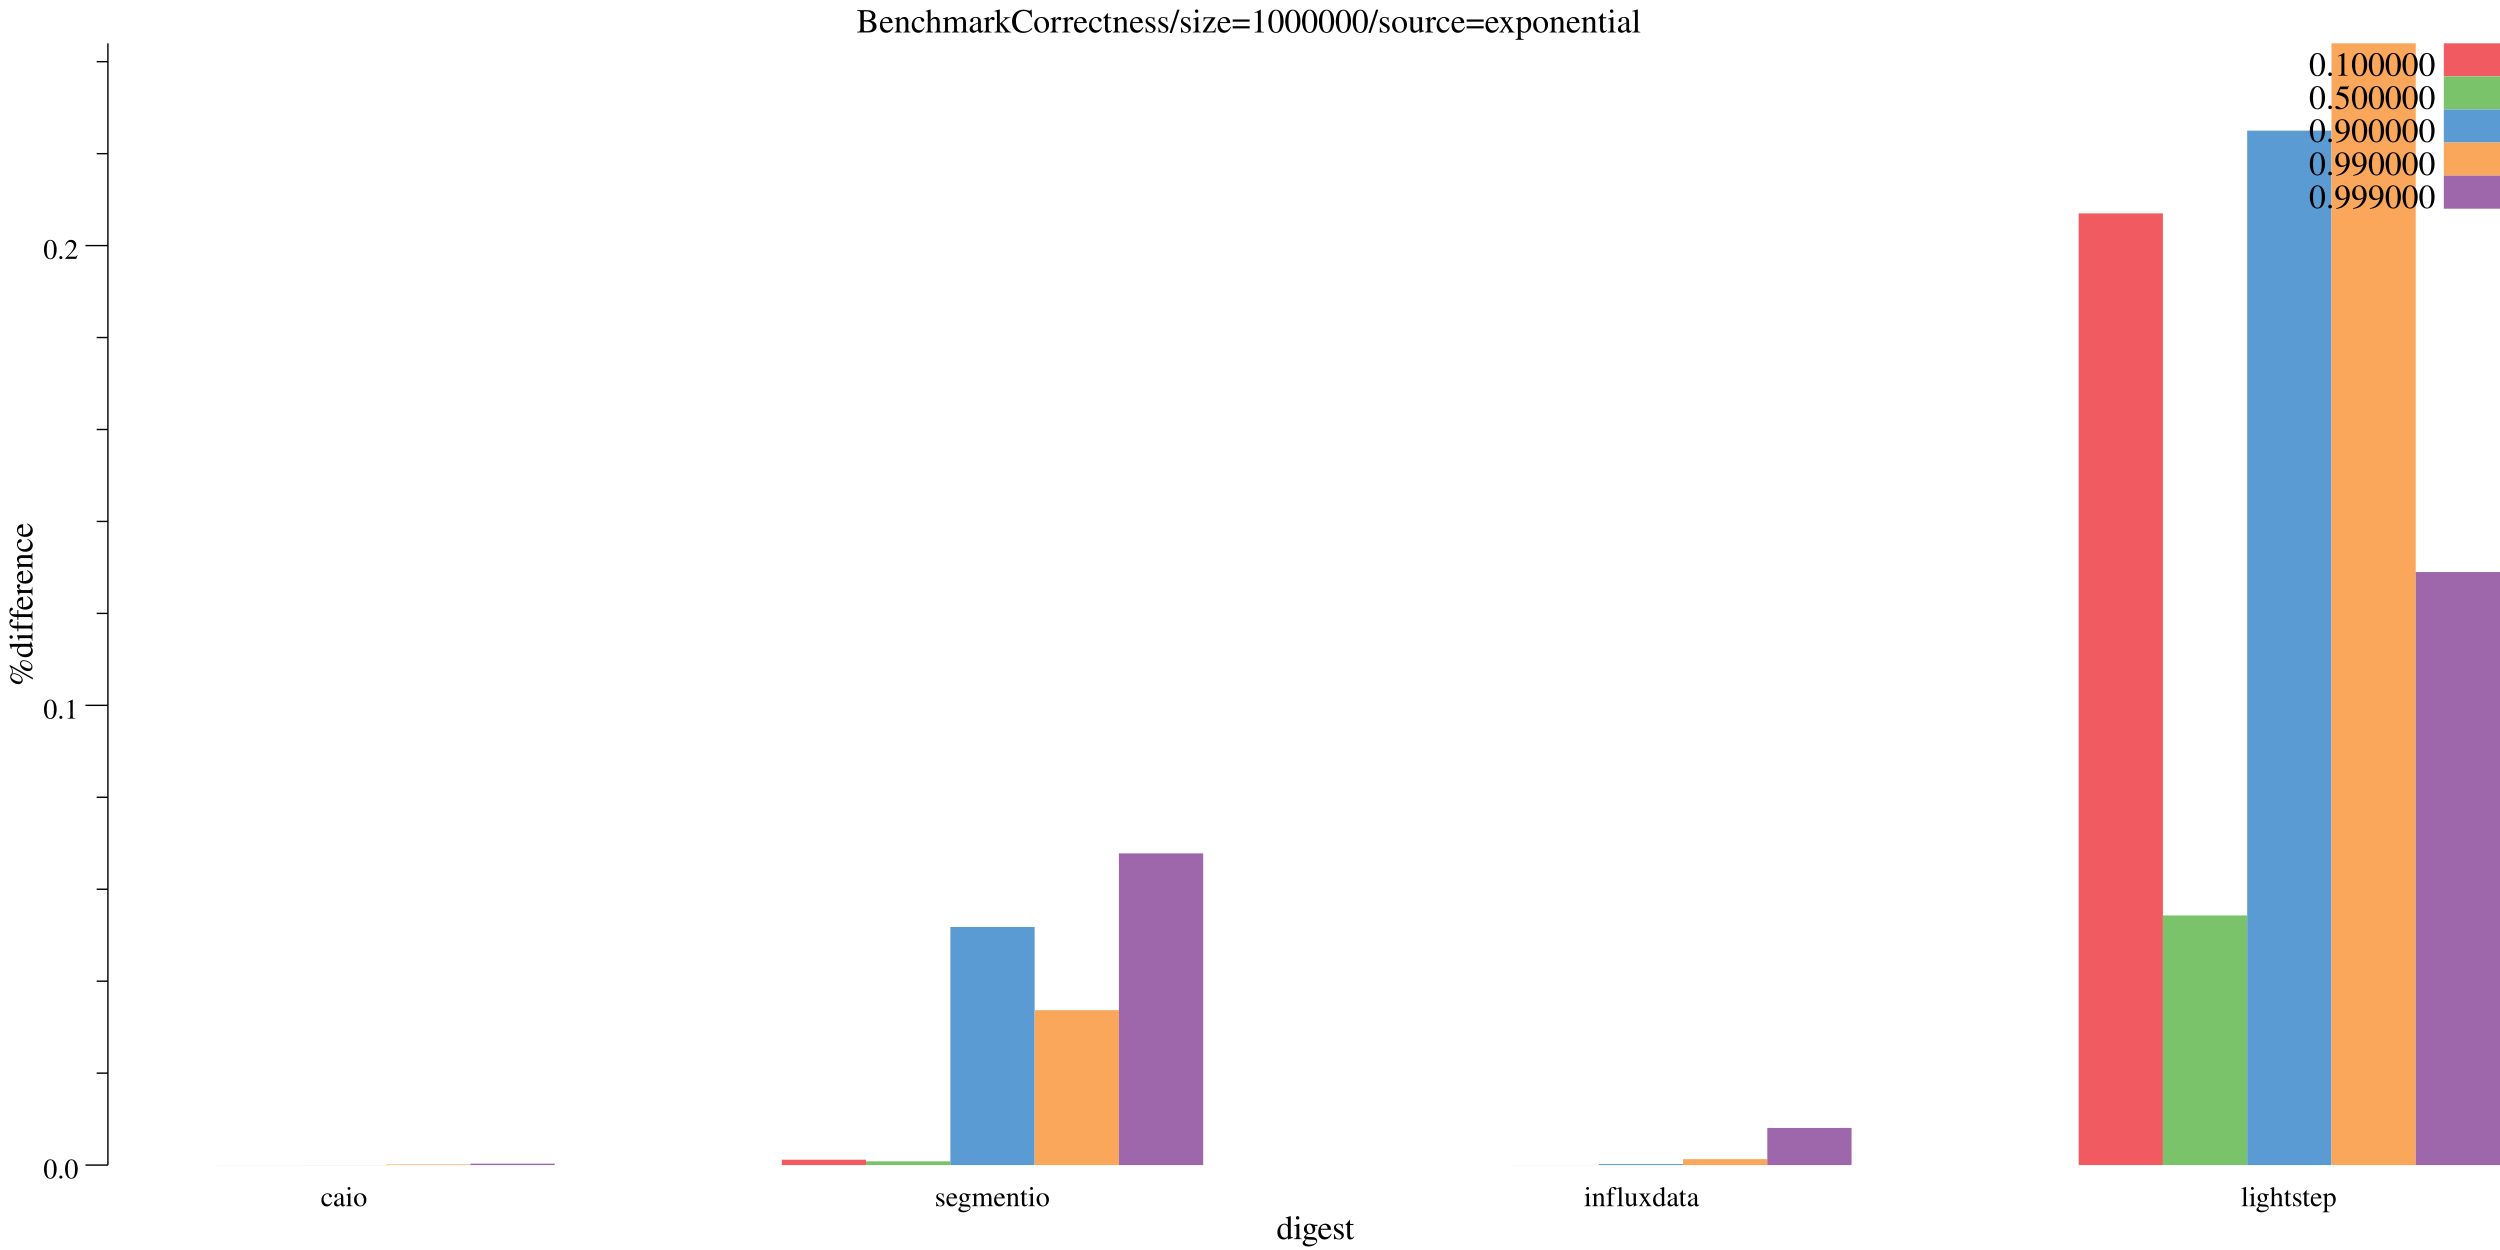
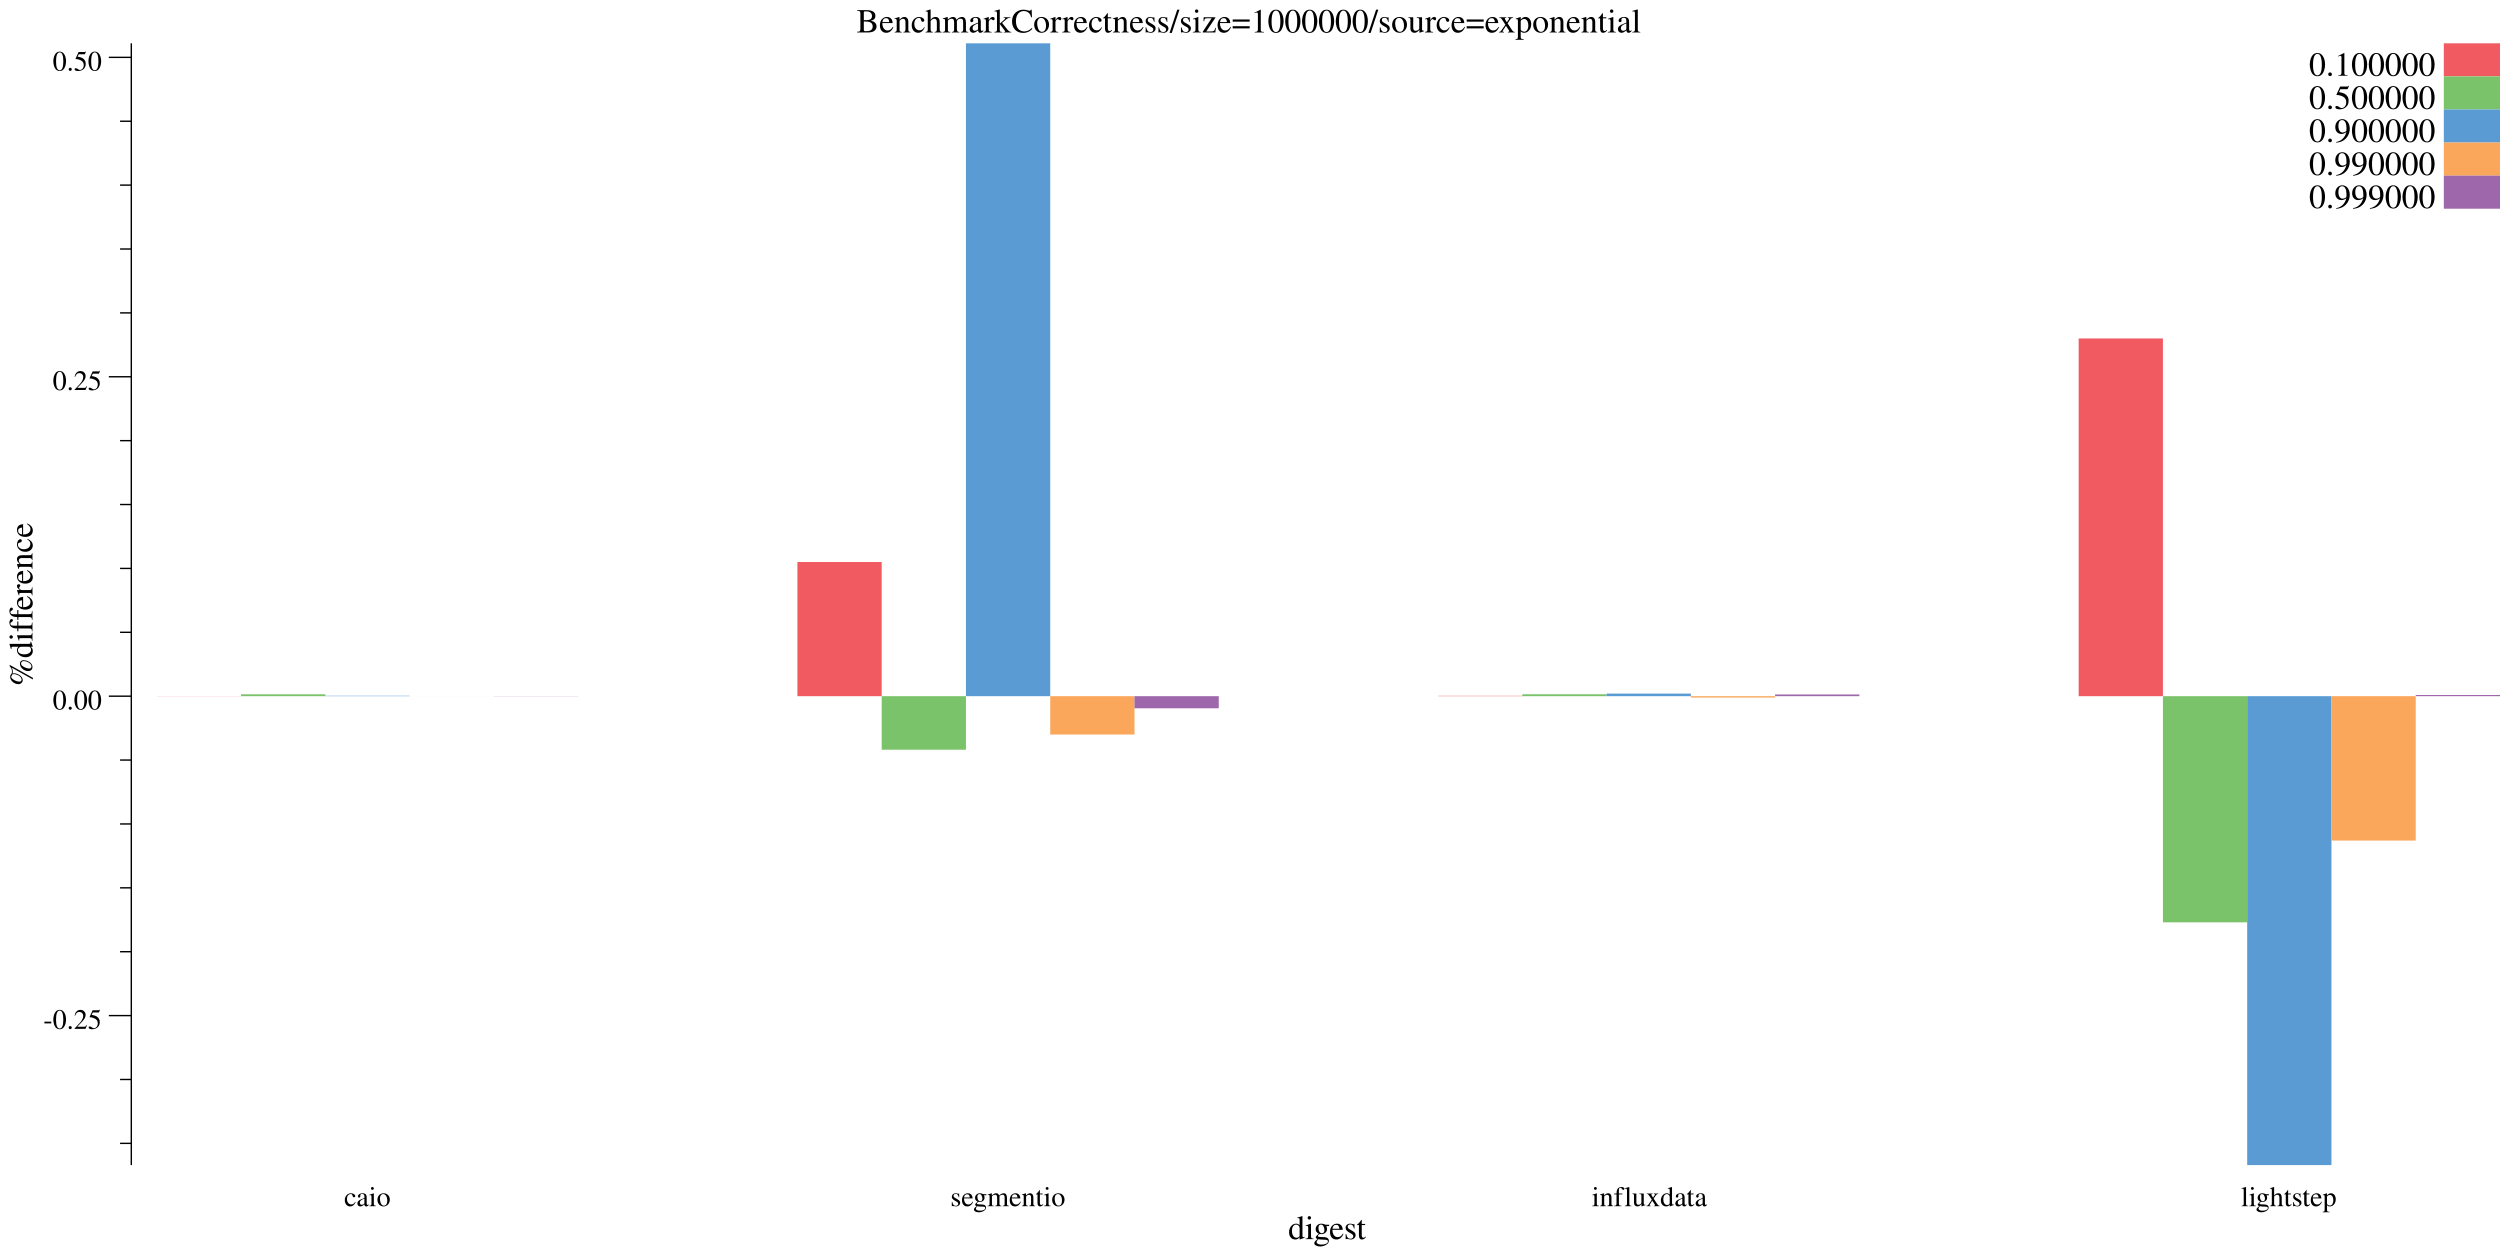
<svg xmlns="http://www.w3.org/2000/svg" width="890pt" height="445pt" viewBox="0 0 890 445">
  <g transform="scale(1, -1) translate(0, -445)">
    <path d="M0,0L890,0L890,445L0,445Z" style="fill:#FFFFFF" />
    <text x="304.94" y="-433.45" transform="scale(1, -1)" style="font-family:Times;font-weight:normal;font-style:normal;font-size:12px">BenchmarkCorrectness/size=1000000/source=exponential</text>
-     <text x="454.41" y="-3.861" transform="scale(1, -1)" style="font-family:Times;font-weight:normal;font-style:normal;font-size:12px">digest</text>
-     <text x="114.17" y="-15.602" transform="scale(1, -1)" style="font-family:Times;font-weight:normal;font-style:normal;font-size:10px">caio</text>
-     <text x="332.78" y="-15.602" transform="scale(1, -1)" style="font-family:Times;font-weight:normal;font-style:normal;font-size:10px">segmentio</text>
-     <text x="563.89" y="-15.602" transform="scale(1, -1)" style="font-family:Times;font-weight:normal;font-style:normal;font-size:10px">influxdata</text>
+     <text x="458.58" y="-3.861" transform="scale(1, -1)" style="font-family:Times;font-weight:normal;font-style:normal;font-size:12px">digest</text>
+     <text x="122.5" y="-15.602" transform="scale(1, -1)" style="font-family:Times;font-weight:normal;font-style:normal;font-size:10px">caio</text>
+     <text x="338.33" y="-15.602" transform="scale(1, -1)" style="font-family:Times;font-weight:normal;font-style:normal;font-size:10px">segmentio</text>
+     <text x="566.67" y="-15.602" transform="scale(1, -1)" style="font-family:Times;font-weight:normal;font-style:normal;font-size:10px">influxdata</text>
    <text x="797.78" y="-15.602" transform="scale(1, -1)" style="font-family:Times;font-weight:normal;font-style:normal;font-size:10px">lightstep</text>
    <g transform="rotate(90)">
      <text x="200.7" y="11.555" transform="scale(1, -1)" style="font-family:Times;font-weight:normal;font-style:normal;font-size:12px">%difference</text>
    </g>
-     <text x="15.416" y="-25.509" transform="scale(1, -1)" style="font-family:Times;font-weight:normal;font-style:normal;font-size:10px">0.0</text>
-     <text x="15.416" y="-189.18" transform="scale(1, -1)" style="font-family:Times;font-weight:normal;font-style:normal;font-size:10px">0.1</text>
-     <text x="15.416" y="-352.85" transform="scale(1, -1)" style="font-family:Times;font-weight:normal;font-style:normal;font-size:10px">0.2</text>
-     <path d="M30.416,30.23L38.416,30.23" style="fill:none;stroke:#000000;stroke-width:0.5" />
-     <path d="M30.416,193.9L38.416,193.9" style="fill:none;stroke:#000000;stroke-width:0.5" />
-     <path d="M30.416,357.57L38.416,357.57" style="fill:none;stroke:#000000;stroke-width:0.5" />
-     <path d="M34.416,62.964L38.416,62.964" style="fill:none;stroke:#000000;stroke-width:0.5" />
-     <path d="M34.416,95.698L38.416,95.698" style="fill:none;stroke:#000000;stroke-width:0.5" />
-     <path d="M34.416,128.43L38.416,128.43" style="fill:none;stroke:#000000;stroke-width:0.5" />
-     <path d="M34.416,161.17L38.416,161.17" style="fill:none;stroke:#000000;stroke-width:0.5" />
-     <path d="M34.416,226.63L38.416,226.63" style="fill:none;stroke:#000000;stroke-width:0.5" />
-     <path d="M34.416,259.37L38.416,259.37" style="fill:none;stroke:#000000;stroke-width:0.5" />
-     <path d="M34.416,292.1L38.416,292.1" style="fill:none;stroke:#000000;stroke-width:0.5" />
-     <path d="M34.416,324.84L38.416,324.84" style="fill:none;stroke:#000000;stroke-width:0.5" />
-     <path d="M34.416,390.3L38.416,390.3" style="fill:none;stroke:#000000;stroke-width:0.5" />
-     <path d="M34.416,423.04L38.416,423.04" style="fill:none;stroke:#000000;stroke-width:0.5" />
-     <path d="M38.416,30.23L38.416,429.58" style="fill:none;stroke:#000000;stroke-width:0.5" />
-     <path d="M47.494,30.23L47.494,30.23L77.494,30.23L77.494,30.23Z" style="fill:#F15A60" />
-     <path d="M278.33,30.23L278.33,32.145L308.33,32.145L308.33,30.23Z" style="fill:#F15A60" />
-     <path d="M509.16,30.23L509.16,30.232L539.16,30.232L539.16,30.23Z" style="fill:#F15A60" />
-     <path d="M740,30.23L740,369.03L770,369.03L770,30.23Z" style="fill:#F15A60" />
-     <path d="M77.494,30.23L77.494,30.25L107.49,30.25L107.49,30.23Z" style="fill:#7AC36A" />
-     <path d="M308.33,30.23L308.33,31.576L338.33,31.576L338.33,30.23Z" style="fill:#7AC36A" />
-     <path d="M539.16,30.23L539.16,30.255L569.16,30.255L569.16,30.23Z" style="fill:#7AC36A" />
-     <path d="M770,30.23L770,119.1L800,119.1L800,30.23Z" style="fill:#7AC36A" />
-     <path d="M107.49,30.23L107.49,30.26L137.49,30.26L137.49,30.23Z" style="fill:#5A9BD4" />
-     <path d="M338.33,30.23L338.33,115.01L368.33,115.01L368.33,30.23Z" style="fill:#5A9BD4" />
-     <path d="M569.16,30.23L569.16,30.591L599.16,30.591L599.16,30.23Z" style="fill:#5A9BD4" />
-     <path d="M800,30.23L800,398.49L830,398.49L830,30.23Z" style="fill:#5A9BD4" />
-     <path d="M137.49,30.23L137.49,30.471L167.49,30.471L167.49,30.23Z" style="fill:#FAA75B" />
-     <path d="M368.33,30.23L368.33,85.387L398.33,85.387L398.33,30.23Z" style="fill:#FAA75B" />
-     <path d="M599.16,30.23L599.16,32.342L629.16,32.342L629.16,30.23Z" style="fill:#FAA75B" />
-     <path d="M830,30.23L830,429.58L860,429.58L860,30.23Z" style="fill:#FAA75B" />
-     <path d="M167.49,30.23L167.49,30.738L197.49,30.738L197.49,30.23Z" style="fill:#9E67AB" />
-     <path d="M398.33,30.23L398.33,141.2L428.33,141.2L428.33,30.23Z" style="fill:#9E67AB" />
-     <path d="M629.16,30.23L629.16,43.455L659.16,43.455L659.16,30.23Z" style="fill:#9E67AB" />
-     <path d="M860,30.23L860,241.36L890,241.36L890,30.23Z" style="fill:#9E67AB" />
+     <text x="15.416" y="-78.726" transform="scale(1, -1)" style="font-family:Times;font-weight:normal;font-style:normal;font-size:10px">-0.25</text>
+     <text x="18.746" y="-192.44" transform="scale(1, -1)" style="font-family:Times;font-weight:normal;font-style:normal;font-size:10px">0.00</text>
+     <text x="18.746" y="-306.15" transform="scale(1, -1)" style="font-family:Times;font-weight:normal;font-style:normal;font-size:10px">0.25</text>
+     <text x="18.746" y="-419.86" transform="scale(1, -1)" style="font-family:Times;font-weight:normal;font-style:normal;font-size:10px">0.50</text>
+     <path d="M38.746,83.447L46.746,83.447" style="fill:none;stroke:#000000;stroke-width:0.5" />
+     <path d="M38.746,197.16L46.746,197.16" style="fill:none;stroke:#000000;stroke-width:0.5" />
+     <path d="M38.746,310.87L46.746,310.87" style="fill:none;stroke:#000000;stroke-width:0.5" />
+     <path d="M38.746,424.58L46.746,424.58" style="fill:none;stroke:#000000;stroke-width:0.5" />
+     <path d="M42.746,37.963L46.746,37.963" style="fill:none;stroke:#000000;stroke-width:0.5" />
+     <path d="M42.746,60.705L46.746,60.705" style="fill:none;stroke:#000000;stroke-width:0.5" />
+     <path d="M42.746,106.19L46.746,106.19" style="fill:none;stroke:#000000;stroke-width:0.5" />
+     <path d="M42.746,128.93L46.746,128.93" style="fill:none;stroke:#000000;stroke-width:0.5" />
+     <path d="M42.746,151.67L46.746,151.67" style="fill:none;stroke:#000000;stroke-width:0.5" />
+     <path d="M42.746,174.42L46.746,174.42" style="fill:none;stroke:#000000;stroke-width:0.5" />
+     <path d="M42.746,219.9L46.746,219.9" style="fill:none;stroke:#000000;stroke-width:0.5" />
+     <path d="M42.746,242.64L46.746,242.64" style="fill:none;stroke:#000000;stroke-width:0.5" />
+     <path d="M42.746,265.39L46.746,265.39" style="fill:none;stroke:#000000;stroke-width:0.5" />
+     <path d="M42.746,288.13L46.746,288.13" style="fill:none;stroke:#000000;stroke-width:0.5" />
+     <path d="M42.746,333.61L46.746,333.61" style="fill:none;stroke:#000000;stroke-width:0.5" />
+     <path d="M42.746,356.35L46.746,356.35" style="fill:none;stroke:#000000;stroke-width:0.5" />
+     <path d="M42.746,379.1L46.746,379.1" style="fill:none;stroke:#000000;stroke-width:0.5" />
+     <path d="M42.746,401.84L46.746,401.84" style="fill:none;stroke:#000000;stroke-width:0.5" />
+     <path d="M46.746,30.23L46.746,429.58" style="fill:none;stroke:#000000;stroke-width:0.5" />
+     <path d="M55.824,197.16L55.824,197.2L85.824,197.2L85.824,197.16Z" style="fill:#F15A60" />
+     <path d="M283.88,197.16L283.88,244.92L313.88,244.92L313.88,197.16Z" style="fill:#F15A60" />
+     <path d="M511.94,197.16L511.94,197.29L541.94,197.29L541.94,197.16Z" style="fill:#F15A60" />
+     <path d="M740,197.16L740,324.51L770,324.51L770,197.16Z" style="fill:#F15A60" />
+     <path d="M85.824,197.16L85.824,197.83L115.82,197.83L115.82,197.16Z" style="fill:#7AC36A" />
+     <path d="M313.88,197.16L313.88,178.1L343.88,178.1L343.88,197.16Z" style="fill:#7AC36A" />
+     <path d="M541.94,197.16L541.94,197.84L571.94,197.84L571.94,197.16Z" style="fill:#7AC36A" />
+     <path d="M770,197.16L770,116.65L800,116.65L800,197.16Z" style="fill:#7AC36A" />
+     <path d="M115.82,197.16L115.82,197.31L145.82,197.31L145.82,197.16Z" style="fill:#5A9BD4" />
+     <path d="M343.88,197.16L343.88,429.58L373.88,429.58L373.88,197.16Z" style="fill:#5A9BD4" />
+     <path d="M571.94,197.16L571.94,198.08L601.94,198.08L601.94,197.16Z" style="fill:#5A9BD4" />
+     <path d="M800,197.16L800,30.23L830,30.23L830,197.16Z" style="fill:#5A9BD4" />
+     <path d="M145.82,197.16L145.82,197.15L175.82,197.15L175.82,197.16Z" style="fill:#FAA75B" />
+     <path d="M373.88,197.16L373.88,183.51L403.88,183.51L403.88,197.16Z" style="fill:#FAA75B" />
+     <path d="M601.94,197.16L601.94,196.67L631.94,196.67L631.94,197.16Z" style="fill:#FAA75B" />
+     <path d="M830,197.16L830,145.76L860,145.76L860,197.16Z" style="fill:#FAA75B" />
+     <path d="M175.82,197.16L175.82,197.21L205.82,197.21L205.82,197.16Z" style="fill:#9E67AB" />
+     <path d="M403.88,197.16L403.88,192.85L433.88,192.85L433.88,197.16Z" style="fill:#9E67AB" />
+     <path d="M631.94,197.16L631.94,197.77L661.94,197.77L661.94,197.16Z" style="fill:#9E67AB" />
+     <path d="M860,197.16L860,197.58L890,197.58L890,197.16Z" style="fill:#9E67AB" />
    <path d="M870,417.81L870,429.58L890,429.58L890,417.81Z" style="fill:#F15A60" />
    <text x="822" y="-418.03" transform="scale(1, -1)" style="font-family:Times;font-weight:normal;font-style:normal;font-size:12px">0.100000</text>
    <path d="M870,406.03L870,417.81L890,417.81L890,406.03Z" style="fill:#7AC36A" />
    <text x="822" y="-406.25" transform="scale(1, -1)" style="font-family:Times;font-weight:normal;font-style:normal;font-size:12px">0.500000</text>
    <path d="M870,394.25L870,406.03L890,406.03L890,394.25Z" style="fill:#5A9BD4" />
    <text x="822" y="-394.47" transform="scale(1, -1)" style="font-family:Times;font-weight:normal;font-style:normal;font-size:12px">0.900000</text>
    <path d="M870,382.47L870,394.25L890,394.25L890,382.47Z" style="fill:#FAA75B" />
    <text x="822" y="-382.7" transform="scale(1, -1)" style="font-family:Times;font-weight:normal;font-style:normal;font-size:12px">0.990000</text>
    <path d="M870,370.7L870,382.47L890,382.47L890,370.7Z" style="fill:#9E67AB" />
    <text x="822" y="-370.92" transform="scale(1, -1)" style="font-family:Times;font-weight:normal;font-style:normal;font-size:12px">0.999000</text>
  </g>
</svg>
